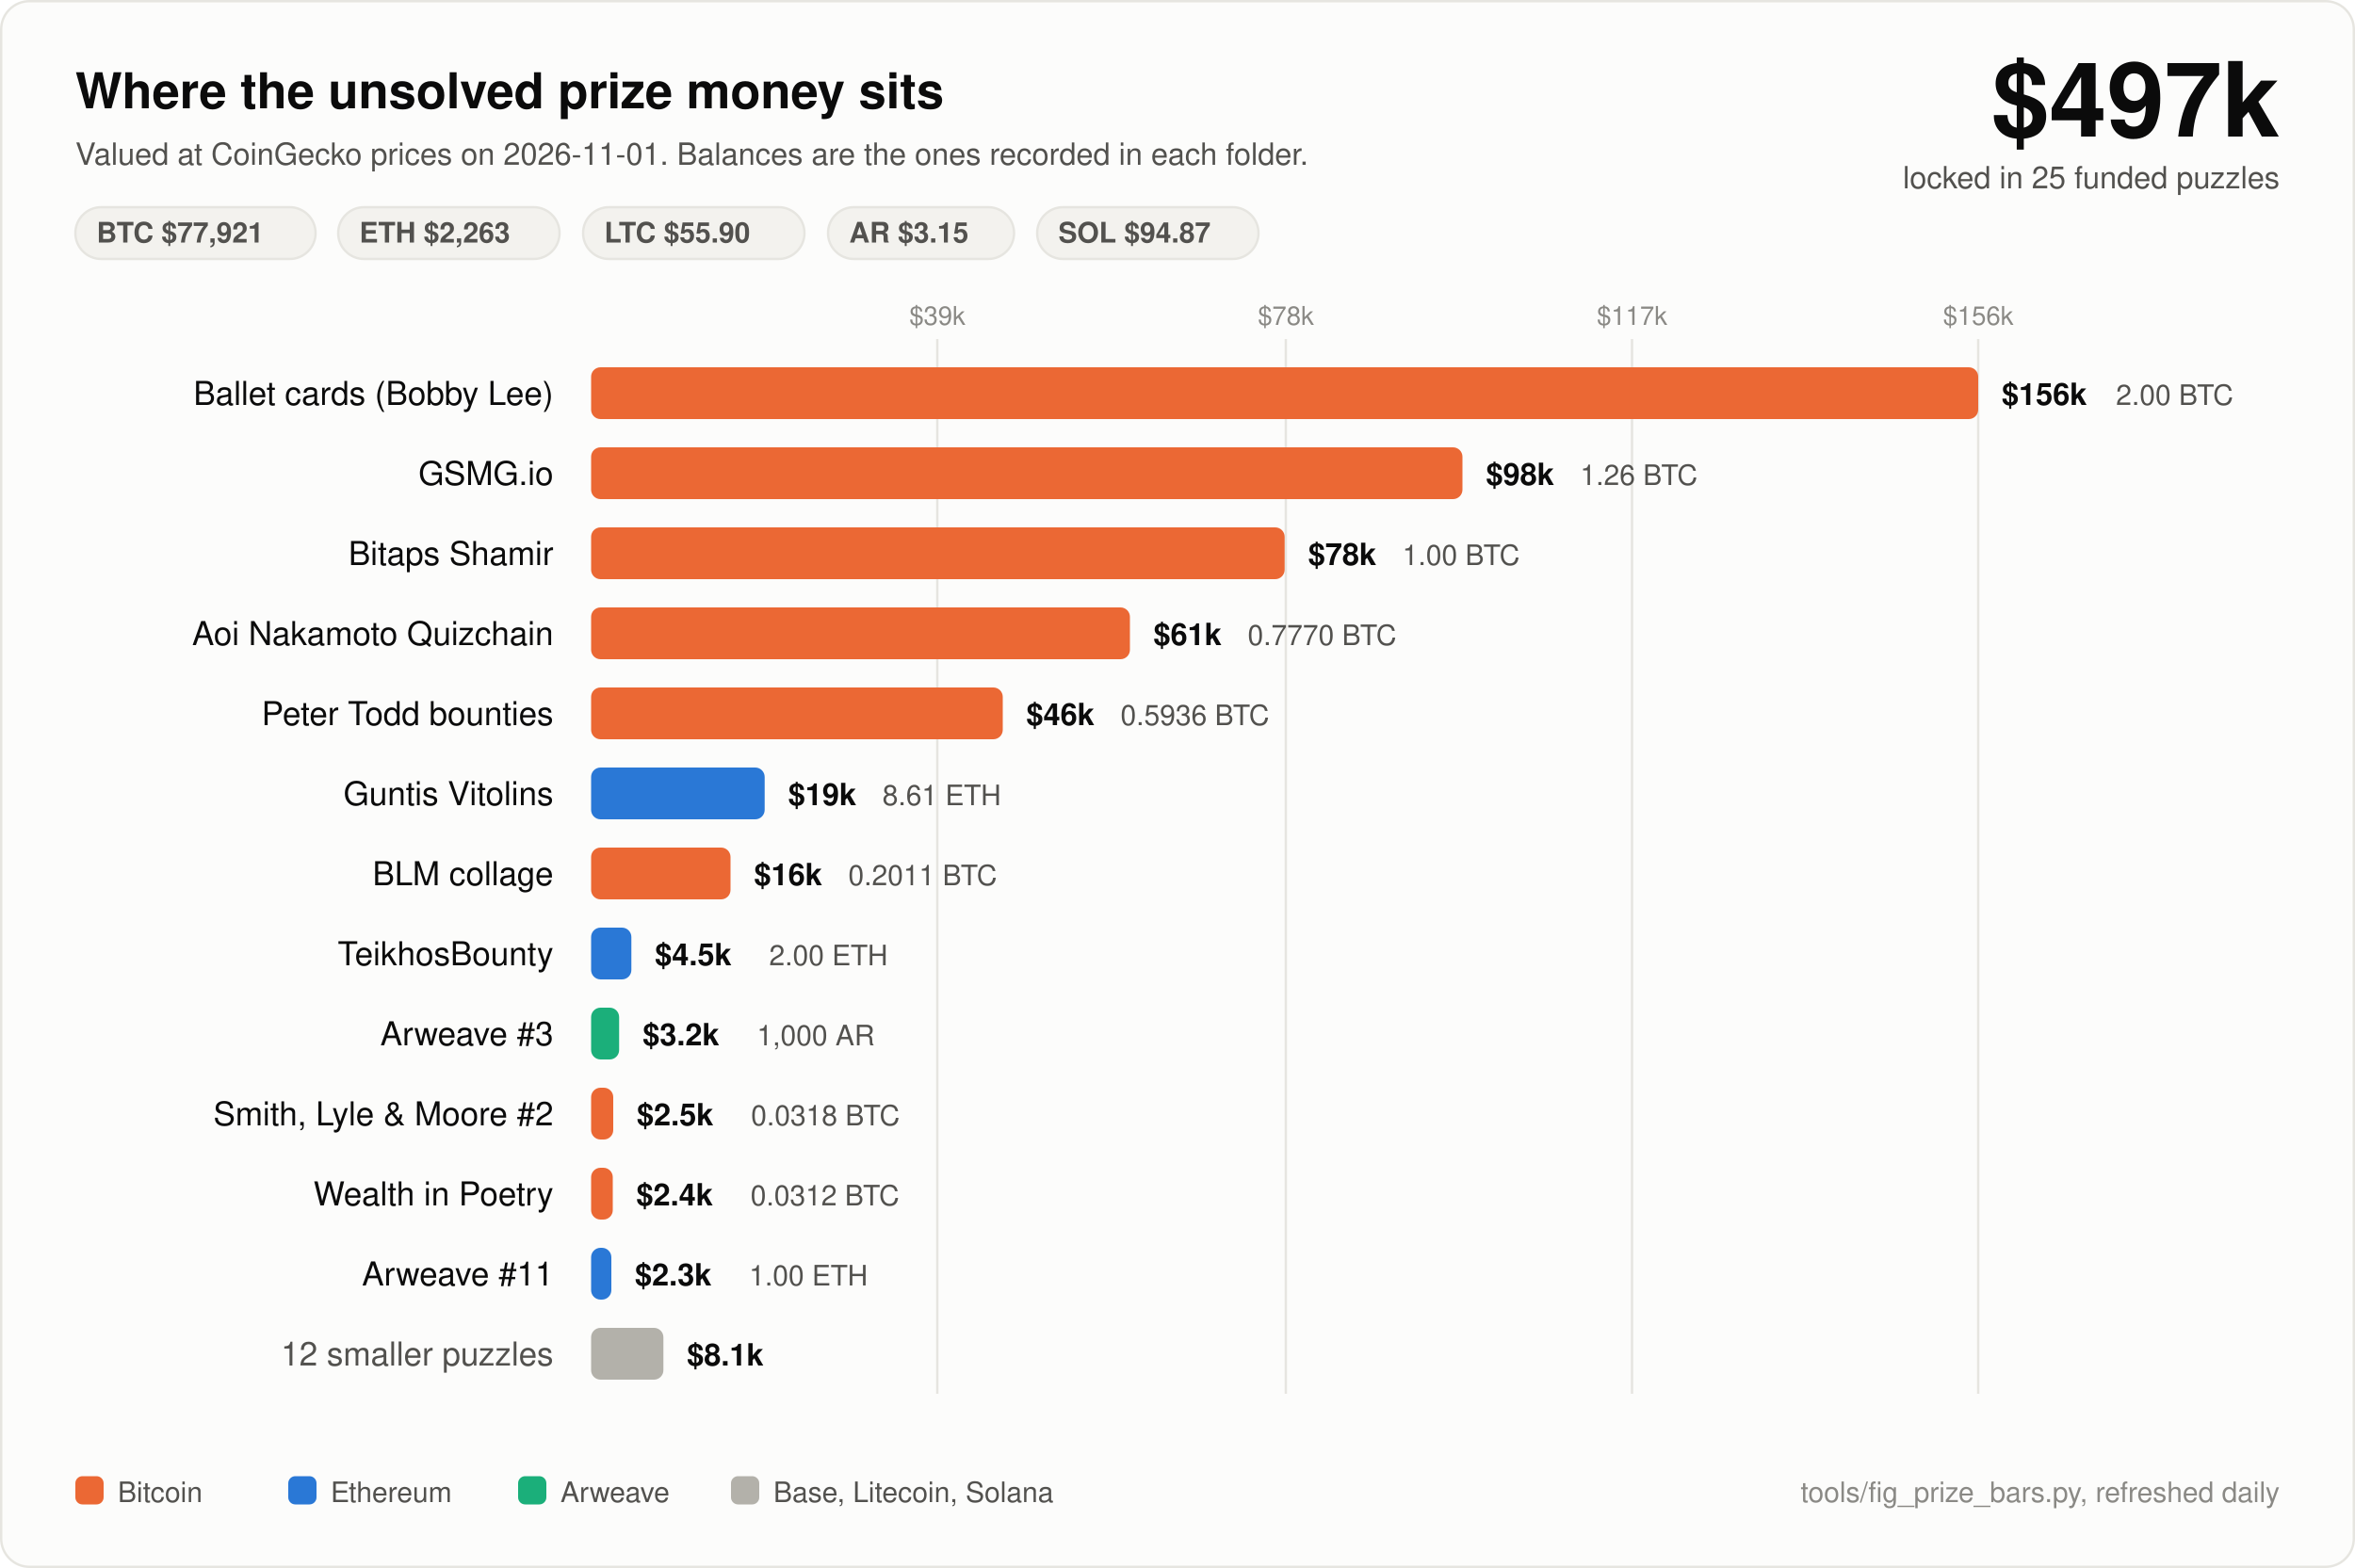
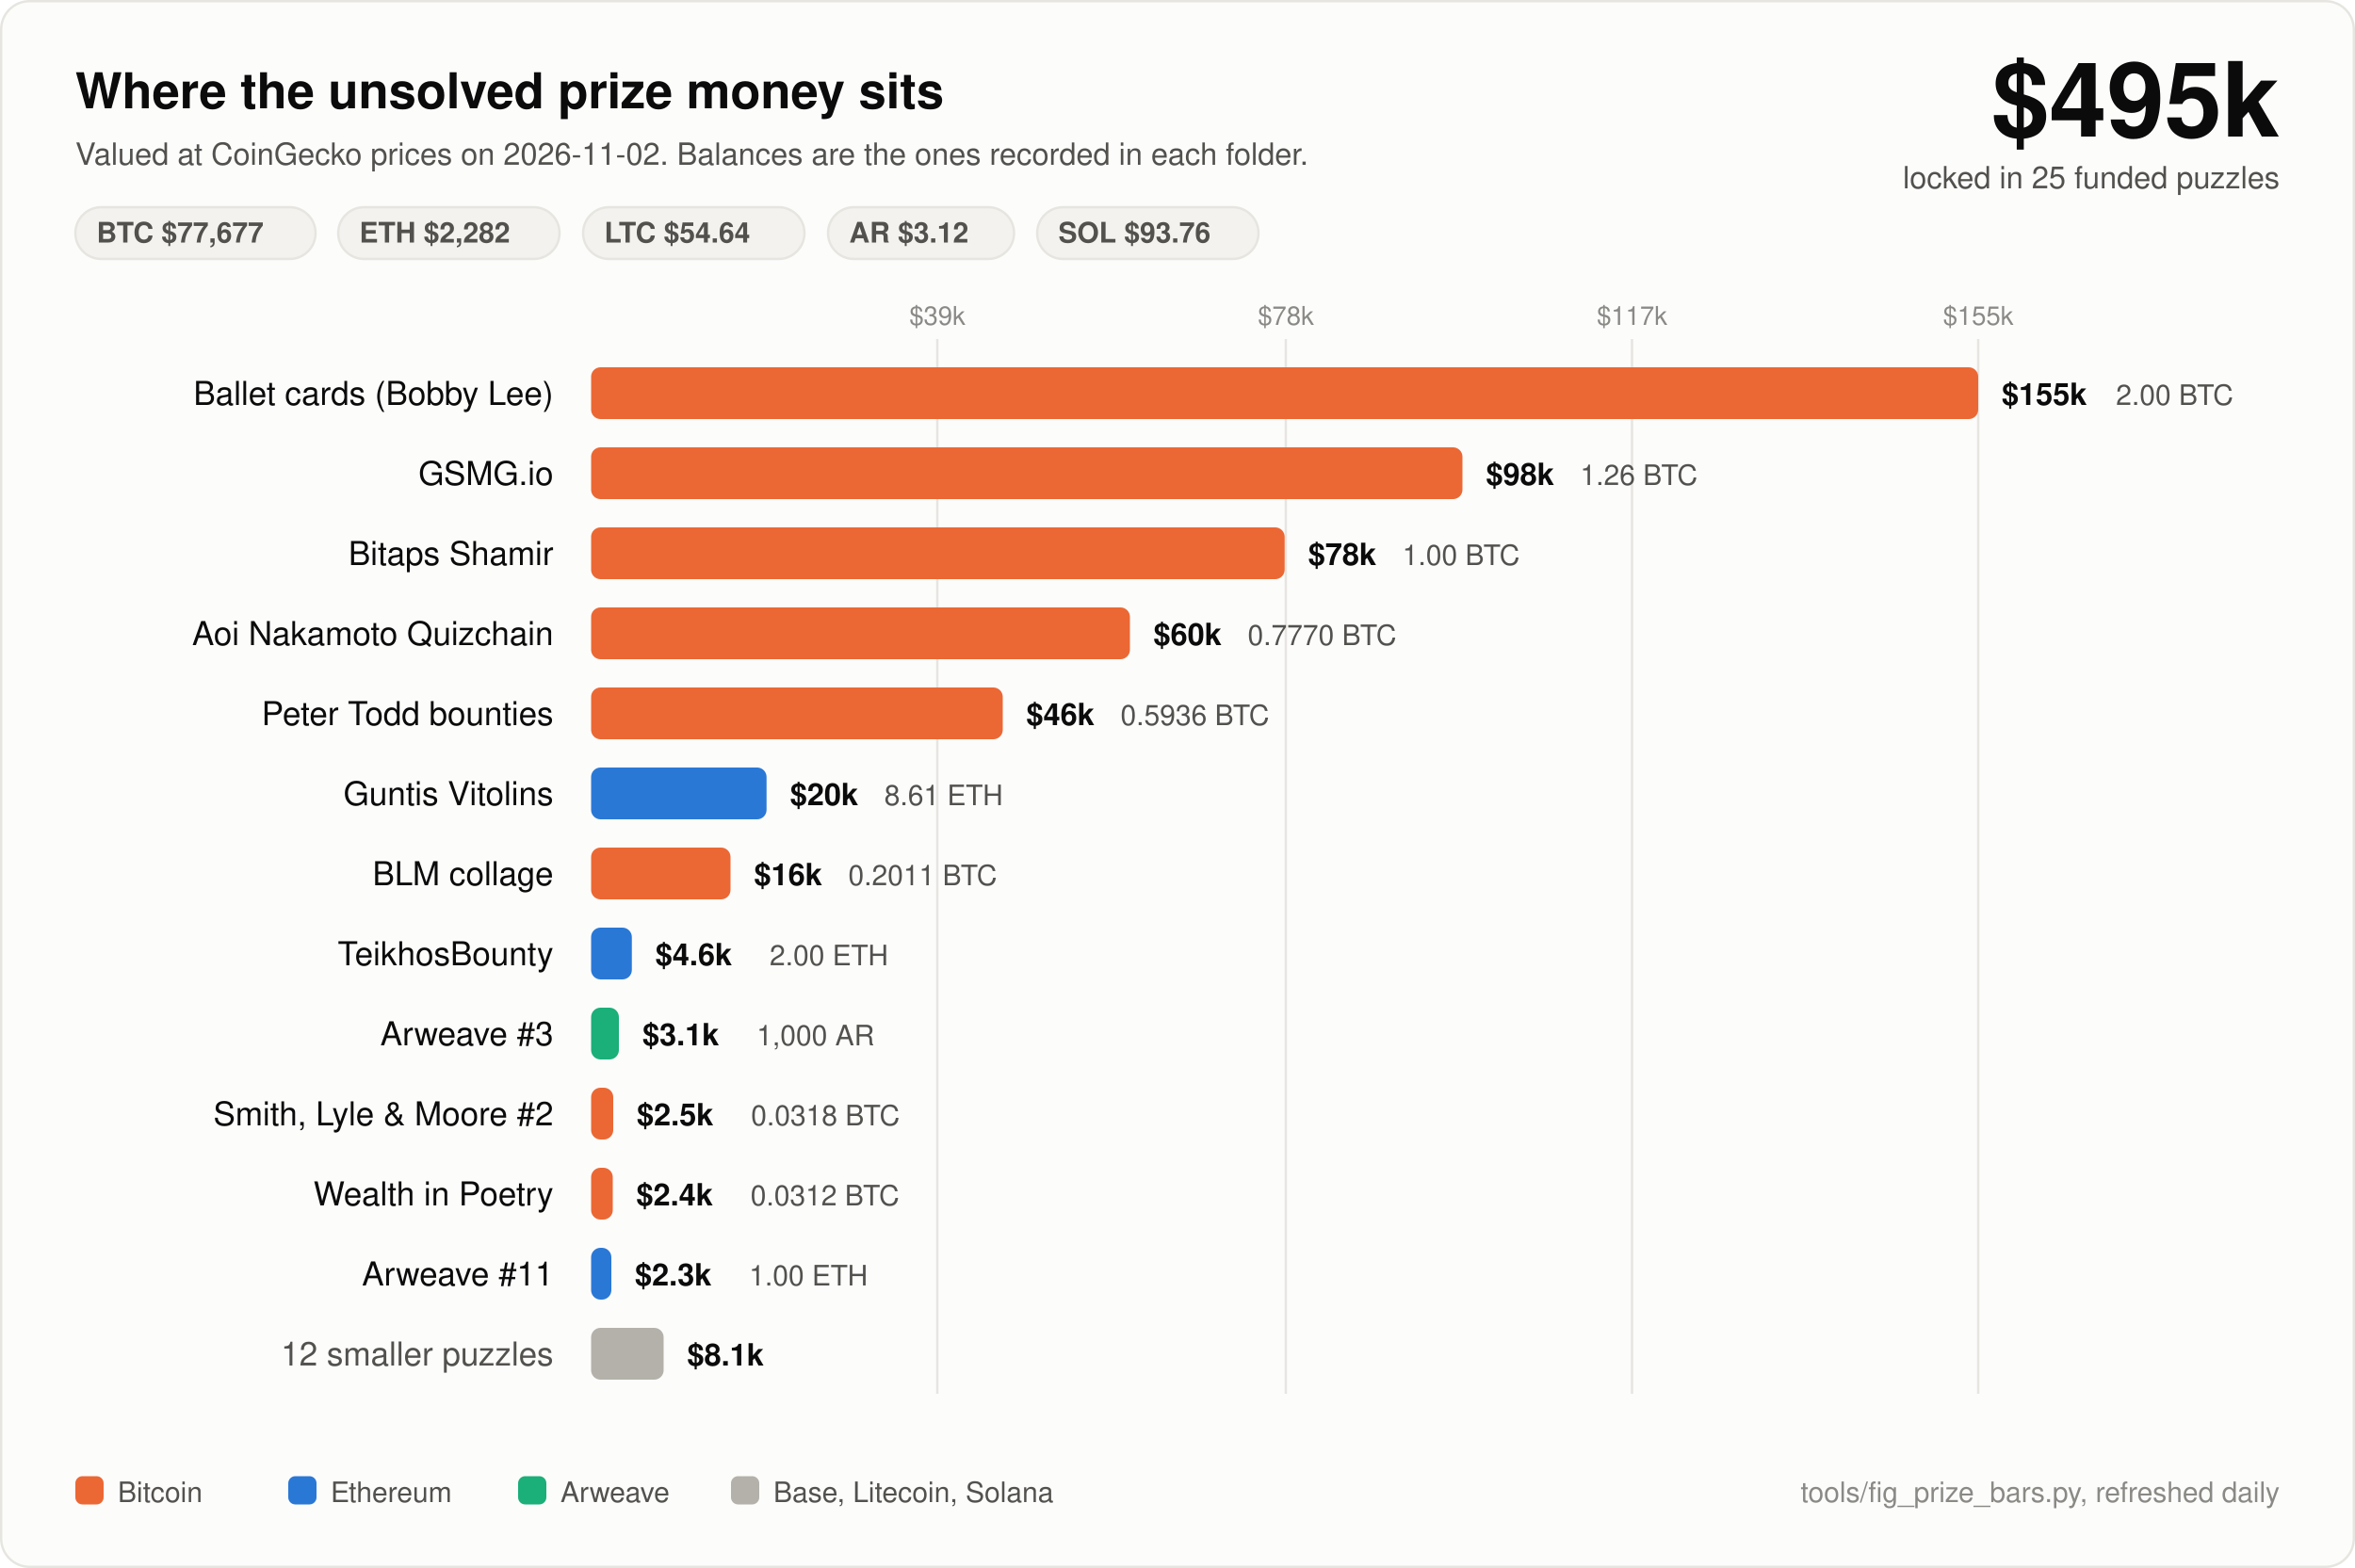
<svg xmlns="http://www.w3.org/2000/svg" width="1000" height="666" viewBox="0 0 1000 666" font-family="ui-sans-serif, -apple-system, Segoe UI, Helvetica, Arial, sans-serif">
  <rect x="0.5" y="0.5" width="999" height="665" rx="12" fill="#fcfcfb" stroke="#e6e5e0" />
  <text x="32" y="46" fill="#0b0b0b" font-size="21" font-weight="700">Where the unsolved prize money sits</text>
-   <text x="32" y="70" fill="#52514e" font-size="13">Valued at CoinGecko prices on 2026-11-01. Balances are the ones recorded in each folder.</text>
-   <text x="968" y="58" fill="#0b0b0b" font-size="44" font-weight="700" text-anchor="end">$497k</text>
+   <text x="32" y="70" fill="#52514e" font-size="13">Valued at CoinGecko prices on 2026-11-02. Balances are the ones recorded in each folder.</text>
+   <text x="968" y="58" fill="#0b0b0b" font-size="44" font-weight="700" text-anchor="end">$495k</text>
  <text x="968" y="80" fill="#52514e" font-size="13" text-anchor="end">locked in 25 funded puzzles</text>
  <rect x="32" y="88" width="102" height="22" rx="11" fill="#f3f2ee" stroke="#e6e5e0" />
-   <text x="41" y="103" fill="#52514e" font-size="12" font-weight="600">BTC $77,921</text>
+   <text x="41" y="103" fill="#52514e" font-size="12" font-weight="600">BTC $77,677</text>
  <rect x="143.6" y="88" width="94" height="22" rx="11" fill="#f3f2ee" stroke="#e6e5e0" />
-   <text x="152.6" y="103" fill="#52514e" font-size="12" font-weight="600">ETH $2,263</text>
+   <text x="152.6" y="103" fill="#52514e" font-size="12" font-weight="600">ETH $2,282</text>
  <rect x="247.6" y="88" width="94" height="22" rx="11" fill="#f3f2ee" stroke="#e6e5e0" />
-   <text x="256.6" y="103" fill="#52514e" font-size="12" font-weight="600">LTC $55.90</text>
+   <text x="256.6" y="103" fill="#52514e" font-size="12" font-weight="600">LTC $54.64</text>
  <rect x="351.6" y="88" width="79" height="22" rx="11" fill="#f3f2ee" stroke="#e6e5e0" />
-   <text x="360.6" y="103" fill="#52514e" font-size="12" font-weight="600">AR $3.15</text>
+   <text x="360.6" y="103" fill="#52514e" font-size="12" font-weight="600">AR $3.12</text>
  <rect x="440.4" y="88" width="94" height="22" rx="11" fill="#f3f2ee" stroke="#e6e5e0" />
-   <text x="449.4" y="103" fill="#52514e" font-size="12" font-weight="600">SOL $94.87</text>
+   <text x="449.4" y="103" fill="#52514e" font-size="12" font-weight="600">SOL $93.76</text>
  <line x1="398" y1="144" x2="398" y2="592" stroke="#e6e5e0" stroke-width="1" />
  <text x="398" y="138" fill="#8a8985" font-size="11" text-anchor="middle">$39k</text>
  <line x1="546" y1="144" x2="546" y2="592" stroke="#e6e5e0" stroke-width="1" />
  <text x="546" y="138" fill="#8a8985" font-size="11" text-anchor="middle">$78k</text>
  <line x1="693" y1="144" x2="693" y2="592" stroke="#e6e5e0" stroke-width="1" />
  <text x="693" y="138" fill="#8a8985" font-size="11" text-anchor="middle">$117k</text>
  <line x1="840" y1="144" x2="840" y2="592" stroke="#e6e5e0" stroke-width="1" />
-   <text x="840" y="138" fill="#8a8985" font-size="11" text-anchor="middle">$156k</text>
+   <text x="840" y="138" fill="#8a8985" font-size="11" text-anchor="middle">$155k</text>
  <text x="235" y="172" fill="#0b0b0b" font-size="14" text-anchor="end">Ballet cards (Bobby Lee)</text>
  <rect x="251" y="156" width="589.0" height="22" rx="4" fill="#eb6834" />
-   <text x="850.0" y="172" fill="#0b0b0b" font-size="13" font-weight="600">$156k</text>
+   <text x="850.0" y="172" fill="#0b0b0b" font-size="13" font-weight="600">$155k</text>
  <text x="898.5" y="172" fill="#52514e" font-size="12">2.00 BTC</text>
  <text x="235" y="206" fill="#0b0b0b" font-size="14" text-anchor="end">GSMG.io</text>
  <rect x="251" y="190" width="370.0" height="22" rx="4" fill="#eb6834" />
  <text x="631.0" y="206" fill="#0b0b0b" font-size="13" font-weight="600">$98k</text>
  <text x="671.0" y="206" fill="#52514e" font-size="12">1.26 BTC</text>
  <text x="235" y="240" fill="#0b0b0b" font-size="14" text-anchor="end">Bitaps Shamir</text>
  <rect x="251" y="224" width="294.5" height="22" rx="4" fill="#eb6834" />
  <text x="555.5" y="240" fill="#0b0b0b" font-size="13" font-weight="600">$78k</text>
  <text x="595.5" y="240" fill="#52514e" font-size="12">1.00 BTC</text>
  <text x="235" y="274" fill="#0b0b0b" font-size="14" text-anchor="end">Aoi Nakamoto Quizchain</text>
  <rect x="251" y="258" width="228.8" height="22" rx="4" fill="#eb6834" />
-   <text x="489.8" y="274" fill="#0b0b0b" font-size="13" font-weight="600">$61k</text>
+   <text x="489.8" y="274" fill="#0b0b0b" font-size="13" font-weight="600">$60k</text>
  <text x="529.8" y="274" fill="#52514e" font-size="12">0.7770 BTC</text>
  <text x="235" y="308" fill="#0b0b0b" font-size="14" text-anchor="end">Peter Todd bounties</text>
  <rect x="251" y="292" width="174.8" height="22" rx="4" fill="#eb6834" />
  <text x="435.8" y="308" fill="#0b0b0b" font-size="13" font-weight="600">$46k</text>
  <text x="475.8" y="308" fill="#52514e" font-size="12">0.5936 BTC</text>
  <text x="235" y="342" fill="#0b0b0b" font-size="14" text-anchor="end">Guntis Vitolins</text>
-   <rect x="251" y="326" width="73.7" height="22" rx="4" fill="#2a78d6" />
-   <text x="334.7" y="342" fill="#0b0b0b" font-size="13" font-weight="600">$19k</text>
-   <text x="374.7" y="342" fill="#52514e" font-size="12">8.61 ETH</text>
+   <rect x="251" y="326" width="74.5" height="22" rx="4" fill="#2a78d6" />
+   <text x="335.5" y="342" fill="#0b0b0b" font-size="13" font-weight="600">$20k</text>
+   <text x="375.5" y="342" fill="#52514e" font-size="12">8.61 ETH</text>
  <text x="235" y="376" fill="#0b0b0b" font-size="14" text-anchor="end">BLM collage</text>
  <rect x="251" y="360" width="59.2" height="22" rx="4" fill="#eb6834" />
  <text x="320.2" y="376" fill="#0b0b0b" font-size="13" font-weight="600">$16k</text>
  <text x="360.2" y="376" fill="#52514e" font-size="12">0.2011 BTC</text>
  <text x="235" y="410" fill="#0b0b0b" font-size="14" text-anchor="end">TeikhosBounty</text>
-   <rect x="251" y="394" width="17.1" height="22" rx="4" fill="#2a78d6" />
-   <text x="278.1" y="410" fill="#0b0b0b" font-size="13" font-weight="600">$4.5k</text>
-   <text x="326.6" y="410" fill="#52514e" font-size="12">2.00 ETH</text>
+   <rect x="251" y="394" width="17.3" height="22" rx="4" fill="#2a78d6" />
+   <text x="278.3" y="410" fill="#0b0b0b" font-size="13" font-weight="600">$4.6k</text>
+   <text x="326.8" y="410" fill="#52514e" font-size="12">2.00 ETH</text>
  <text x="235" y="444" fill="#0b0b0b" font-size="14" text-anchor="end">Arweave #3</text>
-   <rect x="251" y="428" width="11.9" height="22" rx="4" fill="#1baf7a" />
-   <text x="272.9" y="444" fill="#0b0b0b" font-size="13" font-weight="600">$3.2k</text>
-   <text x="321.4" y="444" fill="#52514e" font-size="12">1,000 AR</text>
+   <rect x="251" y="428" width="11.8" height="22" rx="4" fill="#1baf7a" />
+   <text x="272.8" y="444" fill="#0b0b0b" font-size="13" font-weight="600">$3.1k</text>
+   <text x="321.3" y="444" fill="#52514e" font-size="12">1,000 AR</text>
  <text x="235" y="478" fill="#0b0b0b" font-size="14" text-anchor="end">Smith, Lyle &amp; Moore #2</text>
  <rect x="251" y="462" width="9.4" height="22" rx="4" fill="#eb6834" />
  <text x="270.4" y="478" fill="#0b0b0b" font-size="13" font-weight="600">$2.5k</text>
  <text x="318.9" y="478" fill="#52514e" font-size="12">0.0318 BTC</text>
  <text x="235" y="512" fill="#0b0b0b" font-size="14" text-anchor="end">Wealth in Poetry</text>
  <rect x="251" y="496" width="9.2" height="22" rx="4" fill="#eb6834" />
  <text x="270.2" y="512" fill="#0b0b0b" font-size="13" font-weight="600">$2.4k</text>
  <text x="318.7" y="512" fill="#52514e" font-size="12">0.0312 BTC</text>
  <text x="235" y="546" fill="#0b0b0b" font-size="14" text-anchor="end">Arweave #11</text>
  <rect x="251" y="530" width="8.6" height="22" rx="4" fill="#2a78d6" />
  <text x="269.6" y="546" fill="#0b0b0b" font-size="13" font-weight="600">$2.3k</text>
  <text x="318.1" y="546" fill="#52514e" font-size="12">1.00 ETH</text>
  <text x="235" y="580" fill="#52514e" font-size="14" text-anchor="end">12 smaller puzzles</text>
-   <rect x="251" y="564" width="30.7" height="22" rx="4" fill="#b3b1aa" />
-   <text x="291.7" y="580" fill="#0b0b0b" font-size="13" font-weight="600">$8.1k</text>
+   <rect x="251" y="564" width="30.8" height="22" rx="4" fill="#b3b1aa" />
+   <text x="291.8" y="580" fill="#0b0b0b" font-size="13" font-weight="600">$8.1k</text>
  <rect x="32" y="627" width="12" height="12" rx="3" fill="#eb6834" />
  <text x="50" y="638" fill="#52514e" font-size="12">Bitcoin</text>
  <rect x="122.4" y="627" width="12" height="12" rx="3" fill="#2a78d6" />
  <text x="140.4" y="638" fill="#52514e" font-size="12">Ethereum</text>
  <rect x="220.0" y="627" width="12" height="12" rx="3" fill="#1baf7a" />
  <text x="238.0" y="638" fill="#52514e" font-size="12">Arweave</text>
  <rect x="310.4" y="627" width="12" height="12" rx="3" fill="#b3b1aa" />
  <text x="328.4" y="638" fill="#52514e" font-size="12">Base, Litecoin, Solana</text>
  <text x="968" y="638" fill="#8a8985" font-size="12" text-anchor="end">tools/fig_prize_bars.py, refreshed daily</text>
</svg>
